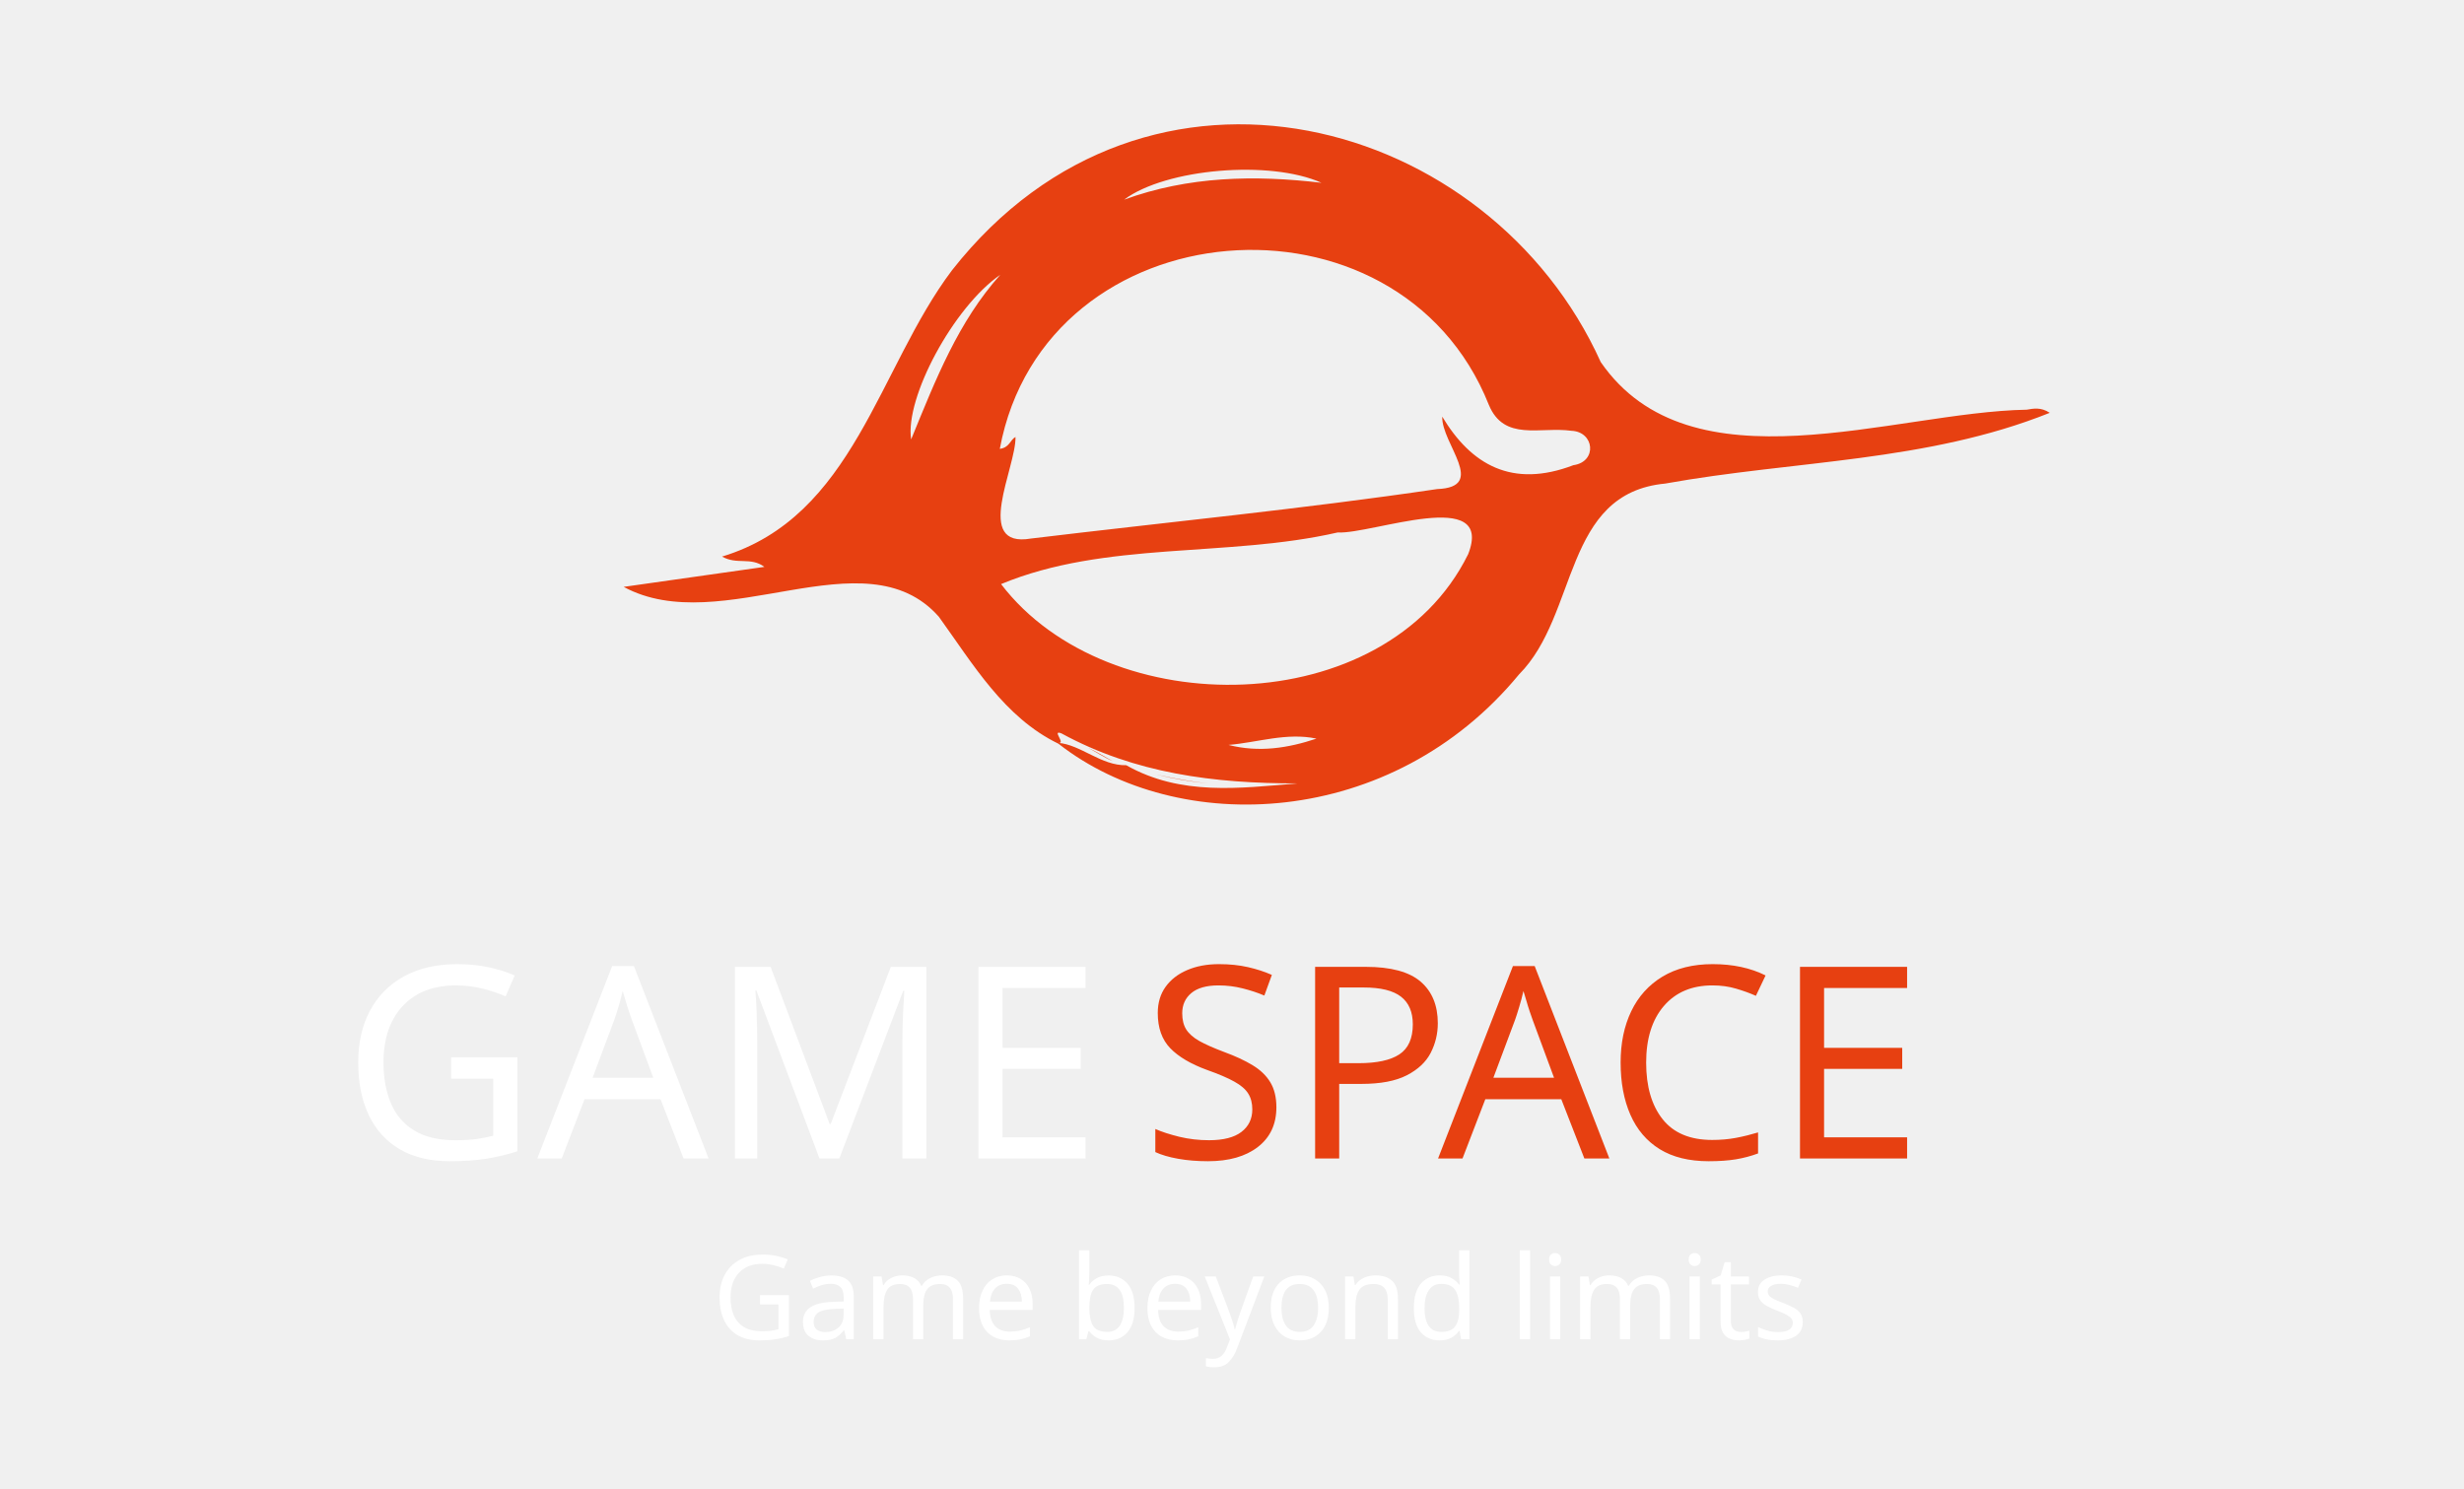
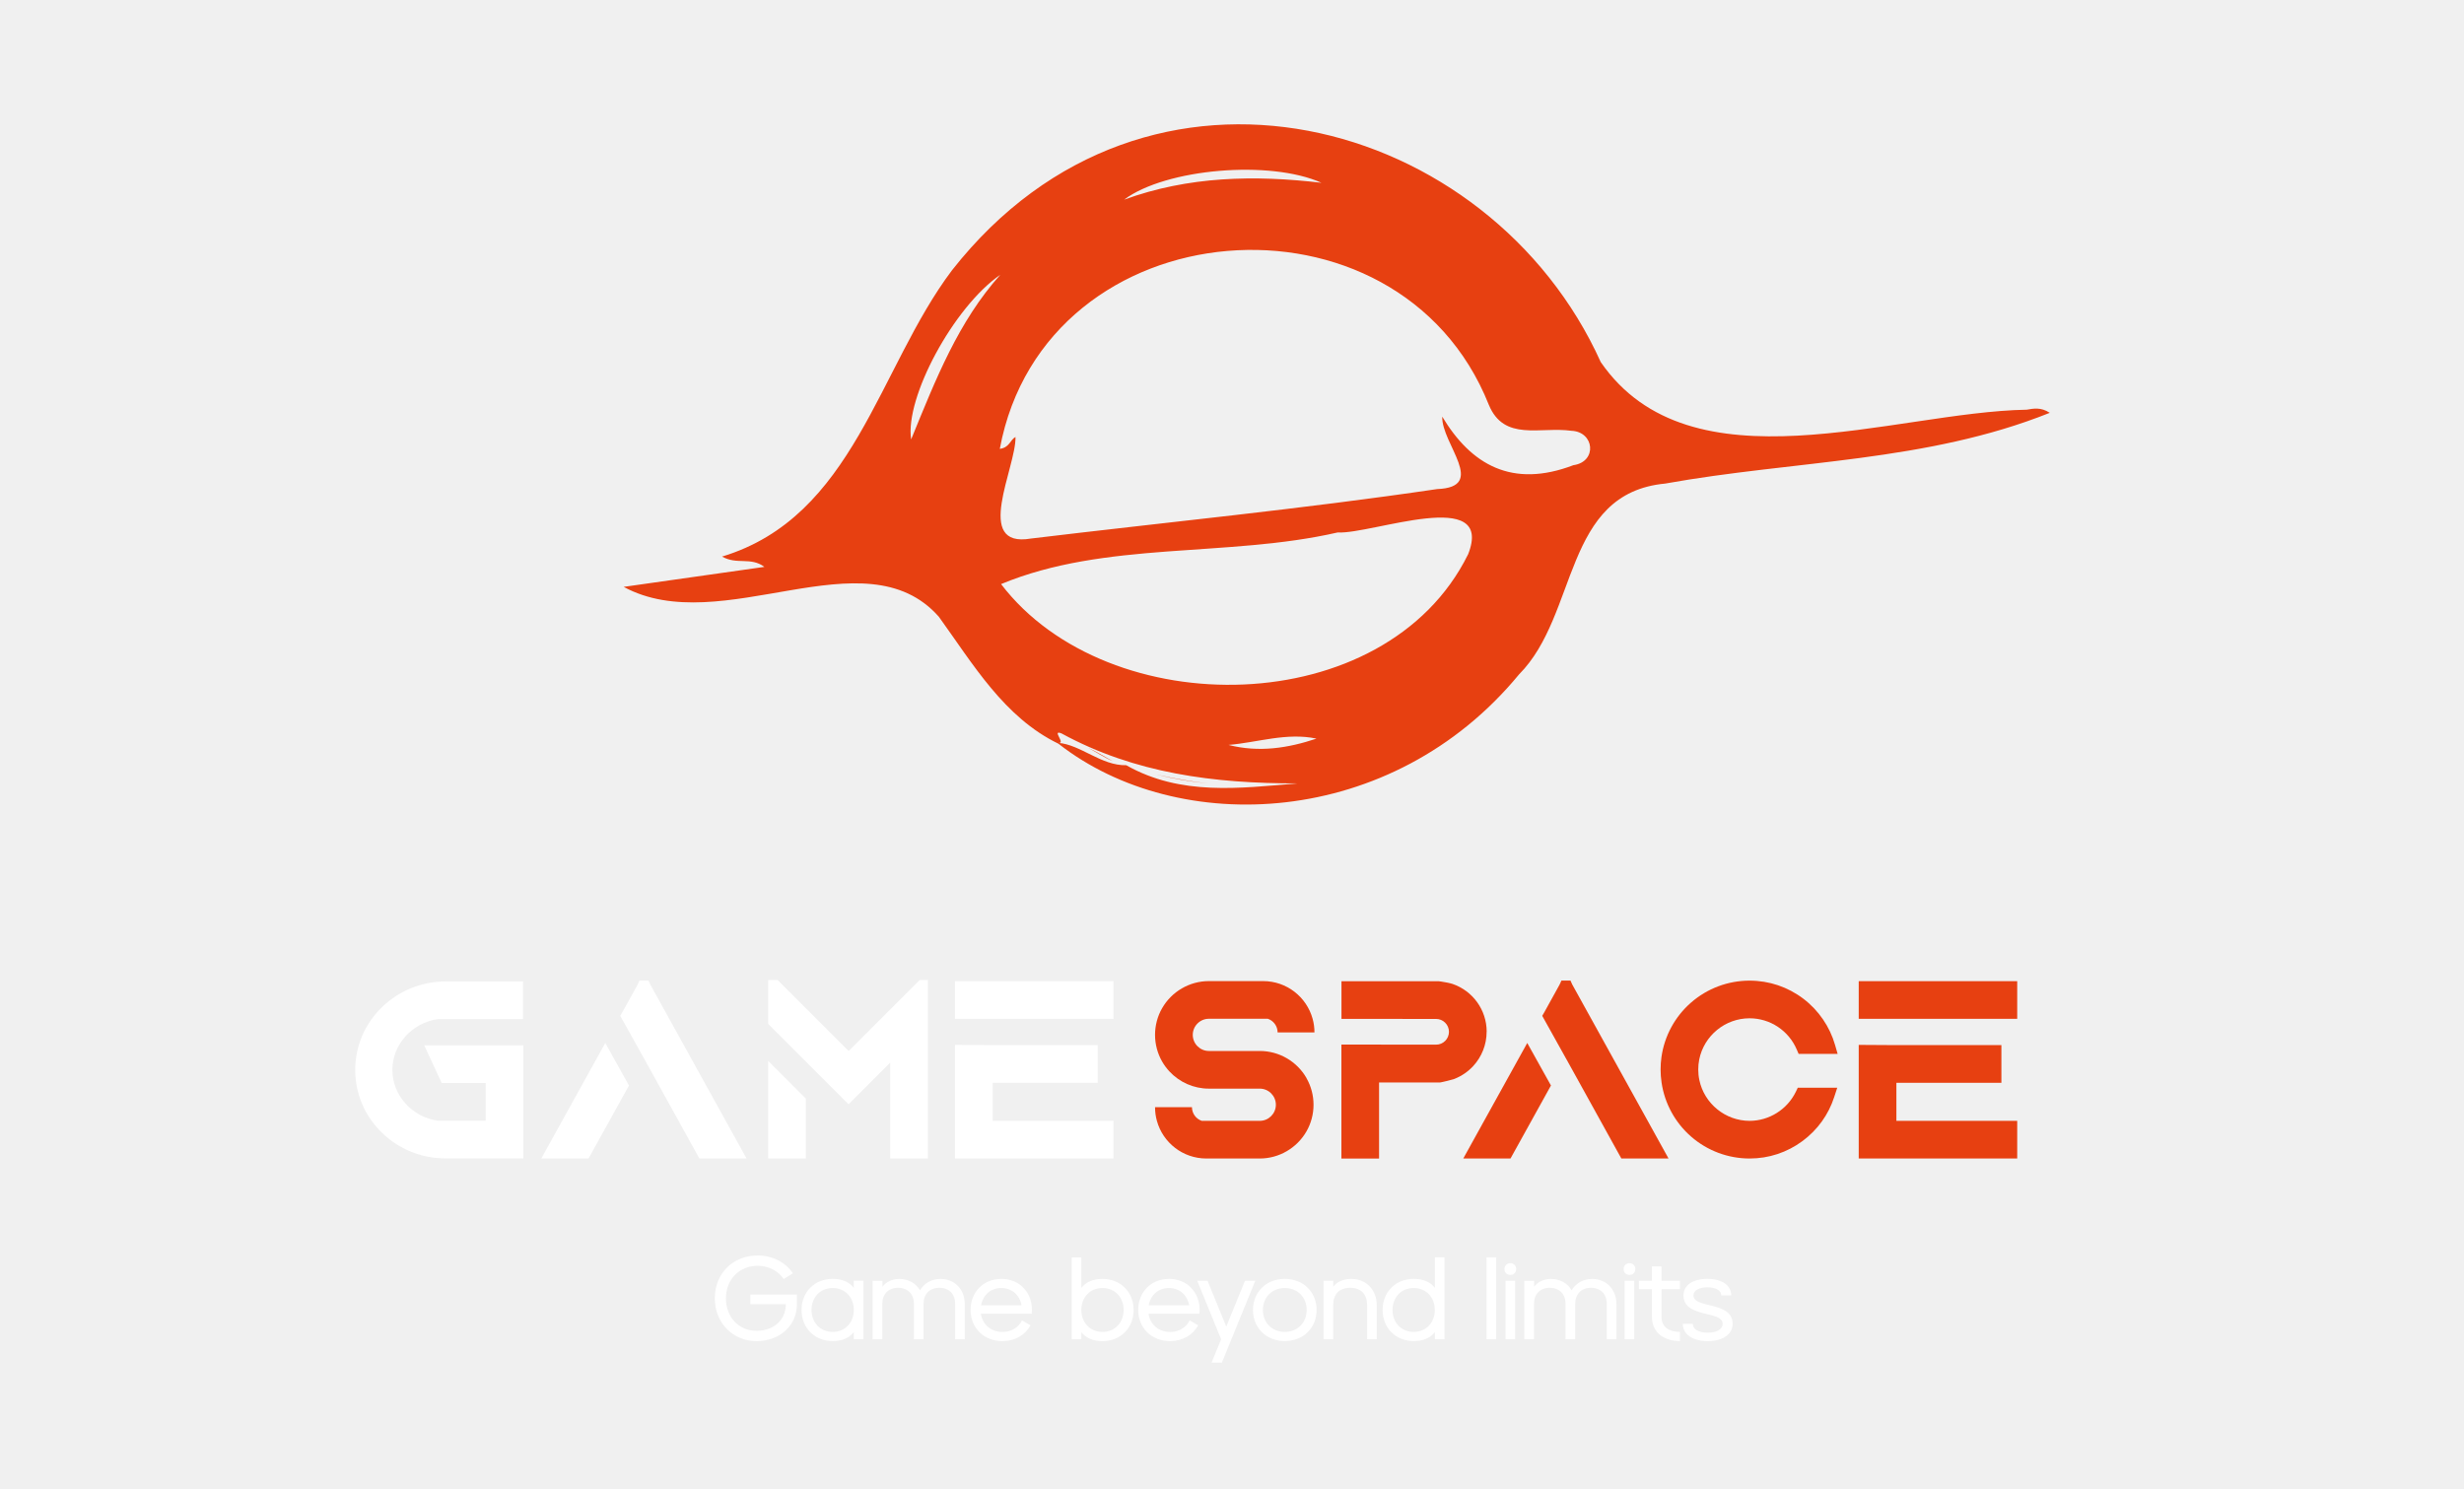
- <svg xmlns="http://www.w3.org/2000/svg" version="1.1" viewBox="0 0 425.2 256.96">
+ <svg xmlns="http://www.w3.org/2000/svg" id="Calque_1" version="1.1" viewBox="0 0 425.2 256.96">
  <defs>
    <style>
-       .cls-1 {
-         fill: #e74011;
-       }
- 
-       .cls-2, .cls-3 {
+       .st0 {
        fill: #fff;
      }

-       .cls-3 {
-         font-family: Quicking-Regular, Quicking;
-         font-size: 20.19px;
+       .st1 {
+         isolation: isolate;
      }

-       .cls-4 {
-         font-family: AquireBold, Aquire;
-         font-size: 46.33px;
+       .st2 {
+         fill: #e74011;
      }
    </style>
  </defs>
-   <g>
-     <g id="Calque_1">
+   <g id="Calque_11" data-name="Calque_1">
+     <g>
      <g>
-         <g>
-           <path class="cls-1" d="M349.74,70.71c-23,.4-57.98,14.29-73.51-8.22-19.11-42.34-78.19-58.82-111.95-15.84-12.79,16.98-16.93,42.52-39.68,49.41,2.61,1.48,4.91,0,7.31,1.78-8.39,1.19-16.28,2.31-24.29,3.45,16.94,9.17,41.59-9.31,54.38,5.14,5.88,8.14,11.27,17.39,20.65,21.93,20.73,16.22,57.52,14.7,79.49-11.97,10.28-10.35,7.54-31.26,25.22-32.93,22.22-4,45.09-3.69,66.36-12.21-1.55-1.02-2.83-.73-3.98-.54ZM228.04,31.55c-11.55-1.37-22.96-1.14-34.06,2.91,7.22-5.39,25.25-6.89,34.06-2.91ZM157.23,75.84c-1.1-7.2,7.33-22.86,15.39-28.42-7.24,8.08-11.11,17.95-15.39,28.42ZM194.36,132.07c-4.3.12-7.92-3.59-11.79-3.86,1.52.27-1.23-2.38.62-1.62,12.67,6.9,26.29,8.64,40.75,8.62-10.04.82-20.15,2.2-29.58-3.13ZM211.99,128.57c5.1-.43,10.03-2.18,15.19-1.09-4.88,1.63-9.89,2.44-15.19,1.09ZM253.32,95.71c-14.25,28.81-62.08,29.3-80.57,5.1,18.03-7.49,39.01-4.54,58.08-8.91,5.92.34,27.2-8.06,22.5,3.81ZM271.56,80.27c-10.66,4.09-17.73-.11-22.68-8.36-.15,4.69,7.88,12.17-.87,12.5-23.3,3.44-46.74,5.72-70.11,8.54-10.03,1.72-2.54-12.25-2.66-17.53-.91.47-1.03,1.84-2.71,2.05,7.8-41.88,68.82-46.68,84.39-7.6,2.64,6.38,8.86,3.73,14.24,4.48,3.98.15,4.51,5.31.4,5.93Z" />
-           <path class="cls-1" d="M199.58,133.68c3.01.76,6.01,1.27,8.92,1.53-2.9-.3-5.9-.85-8.92-1.53Z" />
-           <path class="cls-1" d="M192.01,131.36c-1.41-.75-2.78-1.64-4.23-2.27,1.42.72,2.77,1.66,4.23,2.27Z" />
+         <path class="st2" d="M349.74,70.71c-23,.4-57.98,14.29-73.51-8.22-19.11-42.34-78.19-58.82-111.95-15.84-12.79,16.98-16.93,42.52-39.68,49.41,2.61,1.48,4.91,0,7.31,1.78-8.39,1.19-16.28,2.31-24.29,3.45,16.94,9.17,41.59-9.31,54.38,5.14,5.88,8.14,11.27,17.39,20.65,21.93,20.73,16.22,57.52,14.7,79.49-11.97,10.28-10.35,7.54-31.26,25.22-32.93,22.22-4,45.09-3.69,66.36-12.21-1.55-1.02-2.83-.73-3.98-.54h0ZM228.04,31.55c-11.55-1.37-22.96-1.14-34.06,2.91,7.22-5.39,25.25-6.89,34.06-2.91ZM157.23,75.84c-1.1-7.2,7.33-22.86,15.39-28.42-7.24,8.08-11.11,17.95-15.39,28.42ZM194.36,132.07c-4.3.12-7.92-3.59-11.79-3.86,1.52.27-1.23-2.38.62-1.62,12.67,6.9,26.29,8.64,40.75,8.62-10.04.82-20.15,2.2-29.58-3.13h0ZM211.99,128.57c5.1-.43,10.03-2.18,15.19-1.09-4.88,1.63-9.89,2.44-15.19,1.09ZM253.32,95.71c-14.25,28.81-62.08,29.3-80.57,5.1,18.03-7.49,39.01-4.54,58.08-8.91,5.92.34,27.2-8.06,22.5,3.81h0ZM271.56,80.27c-10.66,4.09-17.73-.11-22.68-8.36-.15,4.69,7.88,12.17-.87,12.5-23.3,3.44-46.74,5.72-70.11,8.54-10.03,1.72-2.54-12.25-2.66-17.53-.91.47-1.03,1.84-2.71,2.05,7.8-41.88,68.82-46.68,84.39-7.6,2.64,6.38,8.86,3.73,14.24,4.48,3.98.15,4.51,5.31.4,5.93h0Z" />
+         <path class="st2" d="M199.58,133.68c3.01.76,6.01,1.27,8.92,1.53-2.9-.3-5.9-.85-8.92-1.53Z" />
+         <path class="st2" d="M192.01,131.36c-1.41-.75-2.78-1.64-4.23-2.27,1.42.72,2.77,1.66,4.23,2.27Z" />
+       </g>
+       <g class="st1">
+         <g class="st1">
+           <path class="st0" d="M90.31,180.43v6.5h0v13.01h-13.38c-4.14,0-8.03-1.56-10.98-4.4-3-2.89-4.65-6.75-4.65-10.87s1.65-7.98,4.65-10.87c2.94-2.84,6.84-4.41,10.98-4.41h13.33v6.5h-14.67c-4.5.63-7.88,4.39-7.88,8.77s3.38,8.14,7.88,8.77h8.22v-6.51h-7.59l-.33-.71-1.88-4.06-.8-1.73h17.09Z" />
+           <path class="st0" d="M104.45,180.01l4.09,7.34-6.63,11.97-.35.63h-8.15l1-1.81,10.04-18.13ZM128.84,199.95h-8.15l-.35-.63-6.1-11.03-2.99-5.4-.12-.21-4.09-7.34v-.02s.34-.59.34-.59l2.66-4.81.31-.68h1.56l.3.67,2.66,4.81,12.96,23.42,1,1.81Z" />
+           <path class="st0" d="M160.12,169.13v30.82h-6.5v-16.55l-3.45,3.45-1.33,1.33-.36.36-1.19,1.19-.86.86-4.37-4.37-3-3-6.5-6.5v-7.58h1.62l6.18,6.18,6.08,6.08,12.26-12.26h1.42ZM132.56,183.11l6.5,6.49v10.35h-6.5v-16.84Z" />
+           <path class="st0" d="M192.15,169.34v6.5h-27.35v-6.5h27.35ZM171.31,193.45h20.84v6.5h-27.35v-6.5s0-13.11,0-13.11l6.5.04h18.12v6.5h-18.12v6.57Z" />
        </g>
-         <text class="cls-4" transform="translate(58.99 199.95)">
-           <tspan class="cls-2" x="0" y="0">GAME</tspan>
-           <tspan class="cls-1" x="138.02" y="0">SPACE</tspan>
-         </text>
-         <text class="cls-3" transform="translate(122.94 231.14)">
-           <tspan x="0" y="0">Game beyond limits</tspan>
-         </text>
+         <g class="st1">
+           <path class="st2" d="M225.45,186.07c.8,1.4,1.22,2.99,1.22,4.6s-.42,3.21-1.22,4.6c-1.65,2.88-4.74,4.68-8.06,4.68h-9.21c-4.08,0-7.51-2.75-8.54-6.5-.21-.75-.32-1.54-.32-2.36h6.37c0,1.09.71,2.03,1.69,2.36h10.01c1.53,0,2.78-1.25,2.78-2.78s-1.25-2.78-2.78-2.78h-8.79c-2.6,0-5.06-1.1-6.79-2.96-.48-.52-.91-1.09-1.27-1.72-.8-1.4-1.22-2.99-1.22-4.6s.42-3.21,1.22-4.6c1.65-2.88,4.74-4.68,8.06-4.68h9.37c4.08,0,7.51,2.75,8.54,6.5.21.75.32,1.54.32,2.36h-6.36c0-1.09-.71-2.03-1.69-2.36h-10.17c-1.53,0-2.78,1.25-2.78,2.78s1.25,2.78,2.78,2.78h8.79c3.32,0,6.41,1.79,8.06,4.68Z" />
+           <path class="st2" d="M256.54,178.07c0,2.21-.83,4.32-2.33,5.94-.9.97-2,1.71-3.2,2.19,0,0-.07.06-1.21.34-1.14.28-1.33.29-1.33.29h-10.49v13.13h-6.5v-19.67h6.5s9.84.01,9.84.01c1.23,0,2.22-1,2.22-2.22s-1-2.22-2.22-2.22c-.05,0-.1,0-.14,0h-.02s-.04,0-.04,0h-1.05s-15.08-.01-15.08-.01v-6.5h16.75s.7.08,1.33.21c.63.12,1.09.26,1.09.26,3.44,1.18,5.89,4.44,5.89,8.25Z" />
+           <path class="st2" d="M263.55,180.01l4.09,7.34-6.63,11.97-.35.63h-8.15l1-1.81,10.04-18.13ZM287.94,199.95h-8.15l-.35-.63-6.1-11.03-2.99-5.4-.12-.21-4.09-7.34v-.02s.34-.59.34-.59l2.66-4.81.31-.68h1.56l.3.67,2.66,4.81,12.96,23.42,1,1.81Z" />
+           <path class="st2" d="M317.04,187.75l-.52,1.59c-.99,3.06-2.89,5.69-5.49,7.61-2.65,1.96-5.8,3-9.11,3-3.71,0-7.29-1.34-10.08-3.77-2.77-2.41-4.58-5.72-5.11-9.33-.11-.74-.17-1.5-.17-2.25s.05-1.46.15-2.16c.51-3.63,2.32-6.97,5.09-9.39,2.8-2.45,6.39-3.8,10.11-3.8,3.4,0,6.61,1.09,9.31,3.14,2.61,1.99,4.54,4.81,5.44,7.94l.45,1.56h-6.73l-.32-.74c-1.4-3.28-4.6-5.4-8.15-5.4-4.2,0-7.85,2.99-8.68,7.1-.12.57-.17,1.16-.17,1.75s.06,1.22.19,1.82c.86,4.07,4.5,7.03,8.67,7.03,3.37,0,6.5-1.97,7.98-5.02l.33-.69h6.81Z" />
+           <path class="st2" d="M348.1,169.34v6.5h-27.35v-6.5h27.35ZM327.26,193.45h20.84v6.5h-27.35v-6.5s0-13.11,0-13.11l6.5.04h18.12v6.5h-18.12v6.57Z" />
+         </g>
+       </g>
+       <g class="st1">
+         <g class="st1">
+           <path class="st0" d="M130.73,216.69c2.62,0,4.8,1.17,6.1,3.07l-1.59.99c-.97-1.41-2.58-2.28-4.5-2.28-3.17,0-5.47,2.36-5.47,5.61s2.22,5.61,5.27,5.61,5.07-1.94,5.07-4.6h-6.12v-1.66h8.03v1.66c0,3.69-2.95,6.38-6.98,6.38s-7.19-3.11-7.19-7.39,3.11-7.39,7.39-7.39Z" />
+           <path class="st0" d="M149,231.14h-1.66v-1.23c-.79.99-1.98,1.55-3.65,1.55-3.11,0-5.37-2.26-5.37-5.37s2.26-5.37,5.37-5.37c1.68,0,2.87.57,3.65,1.55v-1.23h1.66v10.09ZM140.04,226.09c0,2.2,1.53,3.79,3.65,3.79s3.65-1.59,3.65-3.79-1.53-3.79-3.65-3.79-3.65,1.59-3.65,3.79Z" />
+           <path class="st0" d="M152.28,221.05v1.03c.65-.83,1.66-1.35,2.93-1.35,1.55,0,2.85.77,3.55,1.96.71-1.19,2-1.96,3.55-1.96,2.42,0,4.18,1.82,4.18,4.32v6.1h-1.66v-6.1c0-1.7-1.07-2.79-2.73-2.79s-2.73,1.09-2.73,2.79v6.1h-1.66v-6.1c0-1.7-1.07-2.79-2.73-2.79s-2.73,1.09-2.73,2.79v6.1h-1.66v-10.09h1.66Z" />
+           <path class="st0" d="M172.79,220.72c3.07,0,5.29,2.26,5.29,5.37l-.04.65h-8.78c.28,1.88,1.78,3.15,3.73,3.15,1.51,0,2.77-.77,3.37-2l1.47.85c-.91,1.68-2.69,2.73-4.85,2.73-3.17,0-5.49-2.26-5.49-5.37s2.22-5.37,5.29-5.37ZM172.79,222.3c-1.8,0-3.17,1.19-3.49,2.99h6.98c-.32-1.8-1.7-2.99-3.49-2.99Z" />
+           <path class="st0" d="M186.6,217.01v5.27c.79-.99,1.98-1.55,3.65-1.55,3.11,0,5.37,2.26,5.37,5.37s-2.26,5.37-5.37,5.37c-1.68,0-2.87-.57-3.65-1.55v1.23h-1.66v-14.13h1.66ZM186.6,226.09c0,2.2,1.53,3.79,3.65,3.79s3.65-1.59,3.65-3.79-1.53-3.79-3.65-3.79-3.65,1.59-3.65,3.79Z" />
+           <path class="st0" d="M201.72,220.72c3.07,0,5.29,2.26,5.29,5.37l-.04.65h-8.78c.28,1.88,1.78,3.15,3.73,3.15,1.51,0,2.77-.77,3.37-2l1.47.85c-.91,1.68-2.69,2.73-4.85,2.73-3.17,0-5.49-2.26-5.49-5.37s2.22-5.37,5.29-5.37ZM201.72,222.3c-1.8,0-3.17,1.19-3.49,2.99h6.98c-.32-1.8-1.7-2.99-3.49-2.99Z" />
+           <path class="st0" d="M210.72,231.14l-4.12-10.09h1.78l3.23,7.91,3.23-7.91h1.78l-5.77,14.13h-1.78l1.66-4.04Z" />
+           <path class="st0" d="M227.2,226.09c0,3.11-2.32,5.37-5.49,5.37s-5.49-2.26-5.49-5.37,2.32-5.37,5.49-5.37,5.49,2.26,5.49,5.37ZM217.93,226.09c0,2.2,1.59,3.79,3.78,3.79s3.78-1.59,3.78-3.79-1.59-3.79-3.78-3.79-3.78,1.59-3.78,3.79Z" />
+           <path class="st0" d="M230.07,221.05v1.03c.67-.85,1.7-1.35,3.13-1.35,2.54,0,4.38,1.88,4.38,4.52v5.89h-1.66v-5.89c0-1.82-1.03-2.99-2.93-2.99s-2.93,1.17-2.93,2.99v5.89h-1.66v-10.09h1.66Z" />
+           <path class="st0" d="M249.27,231.14h-1.66v-1.23c-.79.99-1.98,1.55-3.65,1.55-3.11,0-5.37-2.26-5.37-5.37s2.26-5.37,5.37-5.37c1.68,0,2.87.57,3.65,1.55v-5.27h1.66v14.13ZM240.3,226.09c0,2.2,1.53,3.79,3.65,3.79s3.65-1.59,3.65-3.79-1.54-3.79-3.65-3.79-3.65,1.59-3.65,3.79Z" />
+           <path class="st0" d="M258.19,217.01v14.13h-1.66v-14.13h1.66Z" />
+           <path class="st0" d="M259.62,219.03c0-.59.42-1.01,1.01-1.01s1.01.42,1.01,1.01-.42,1.01-1.01,1.01-1.01-.42-1.01-1.01ZM261.46,221.05v10.09h-1.66v-10.09h1.66Z" />
+           <path class="st0" d="M264.73,221.05v1.03c.65-.83,1.66-1.35,2.93-1.35,1.55,0,2.85.77,3.55,1.96.71-1.19,2-1.96,3.55-1.96,2.42,0,4.18,1.82,4.18,4.32v6.1h-1.66v-6.1c0-1.7-1.07-2.79-2.73-2.79s-2.73,1.09-2.73,2.79v6.1h-1.66v-6.1c0-1.7-1.07-2.79-2.73-2.79s-2.72,1.09-2.72,2.79v6.1h-1.66v-10.09h1.66Z" />
+           <path class="st0" d="M280.18,219.03c0-.59.42-1.01,1.01-1.01s1.01.42,1.01,1.01-.42,1.01-1.01,1.01-1.01-.42-1.01-1.01ZM282.01,221.05v10.09h-1.66v-10.09h1.66Z" />
+           <path class="st0" d="M285.06,222.5h-2.24v-1.45h2.24v-2.48h1.66v2.48h3.17v1.45h-3.17v4.8c0,1.74,1.33,2.58,3.17,2.58v1.58c-2.79,0-4.82-1.51-4.82-4.16v-4.8Z" />
+           <path class="st0" d="M294.63,220.72c2.5,0,4.12,1.11,4.12,2.85h-1.72c0-.85-.95-1.39-2.4-1.39s-2.4.54-2.4,1.39c0,2.34,6.76.95,6.76,4.91,0,1.82-1.7,2.99-4.3,2.99s-4.3-1.17-4.3-2.99h1.72c0,.93,1.01,1.53,2.58,1.53s2.58-.61,2.58-1.53c0-2.34-6.76-.95-6.76-4.91,0-1.74,1.62-2.85,4.12-2.85Z" />
+         </g>
      </g>
    </g>
  </g>
</svg>
